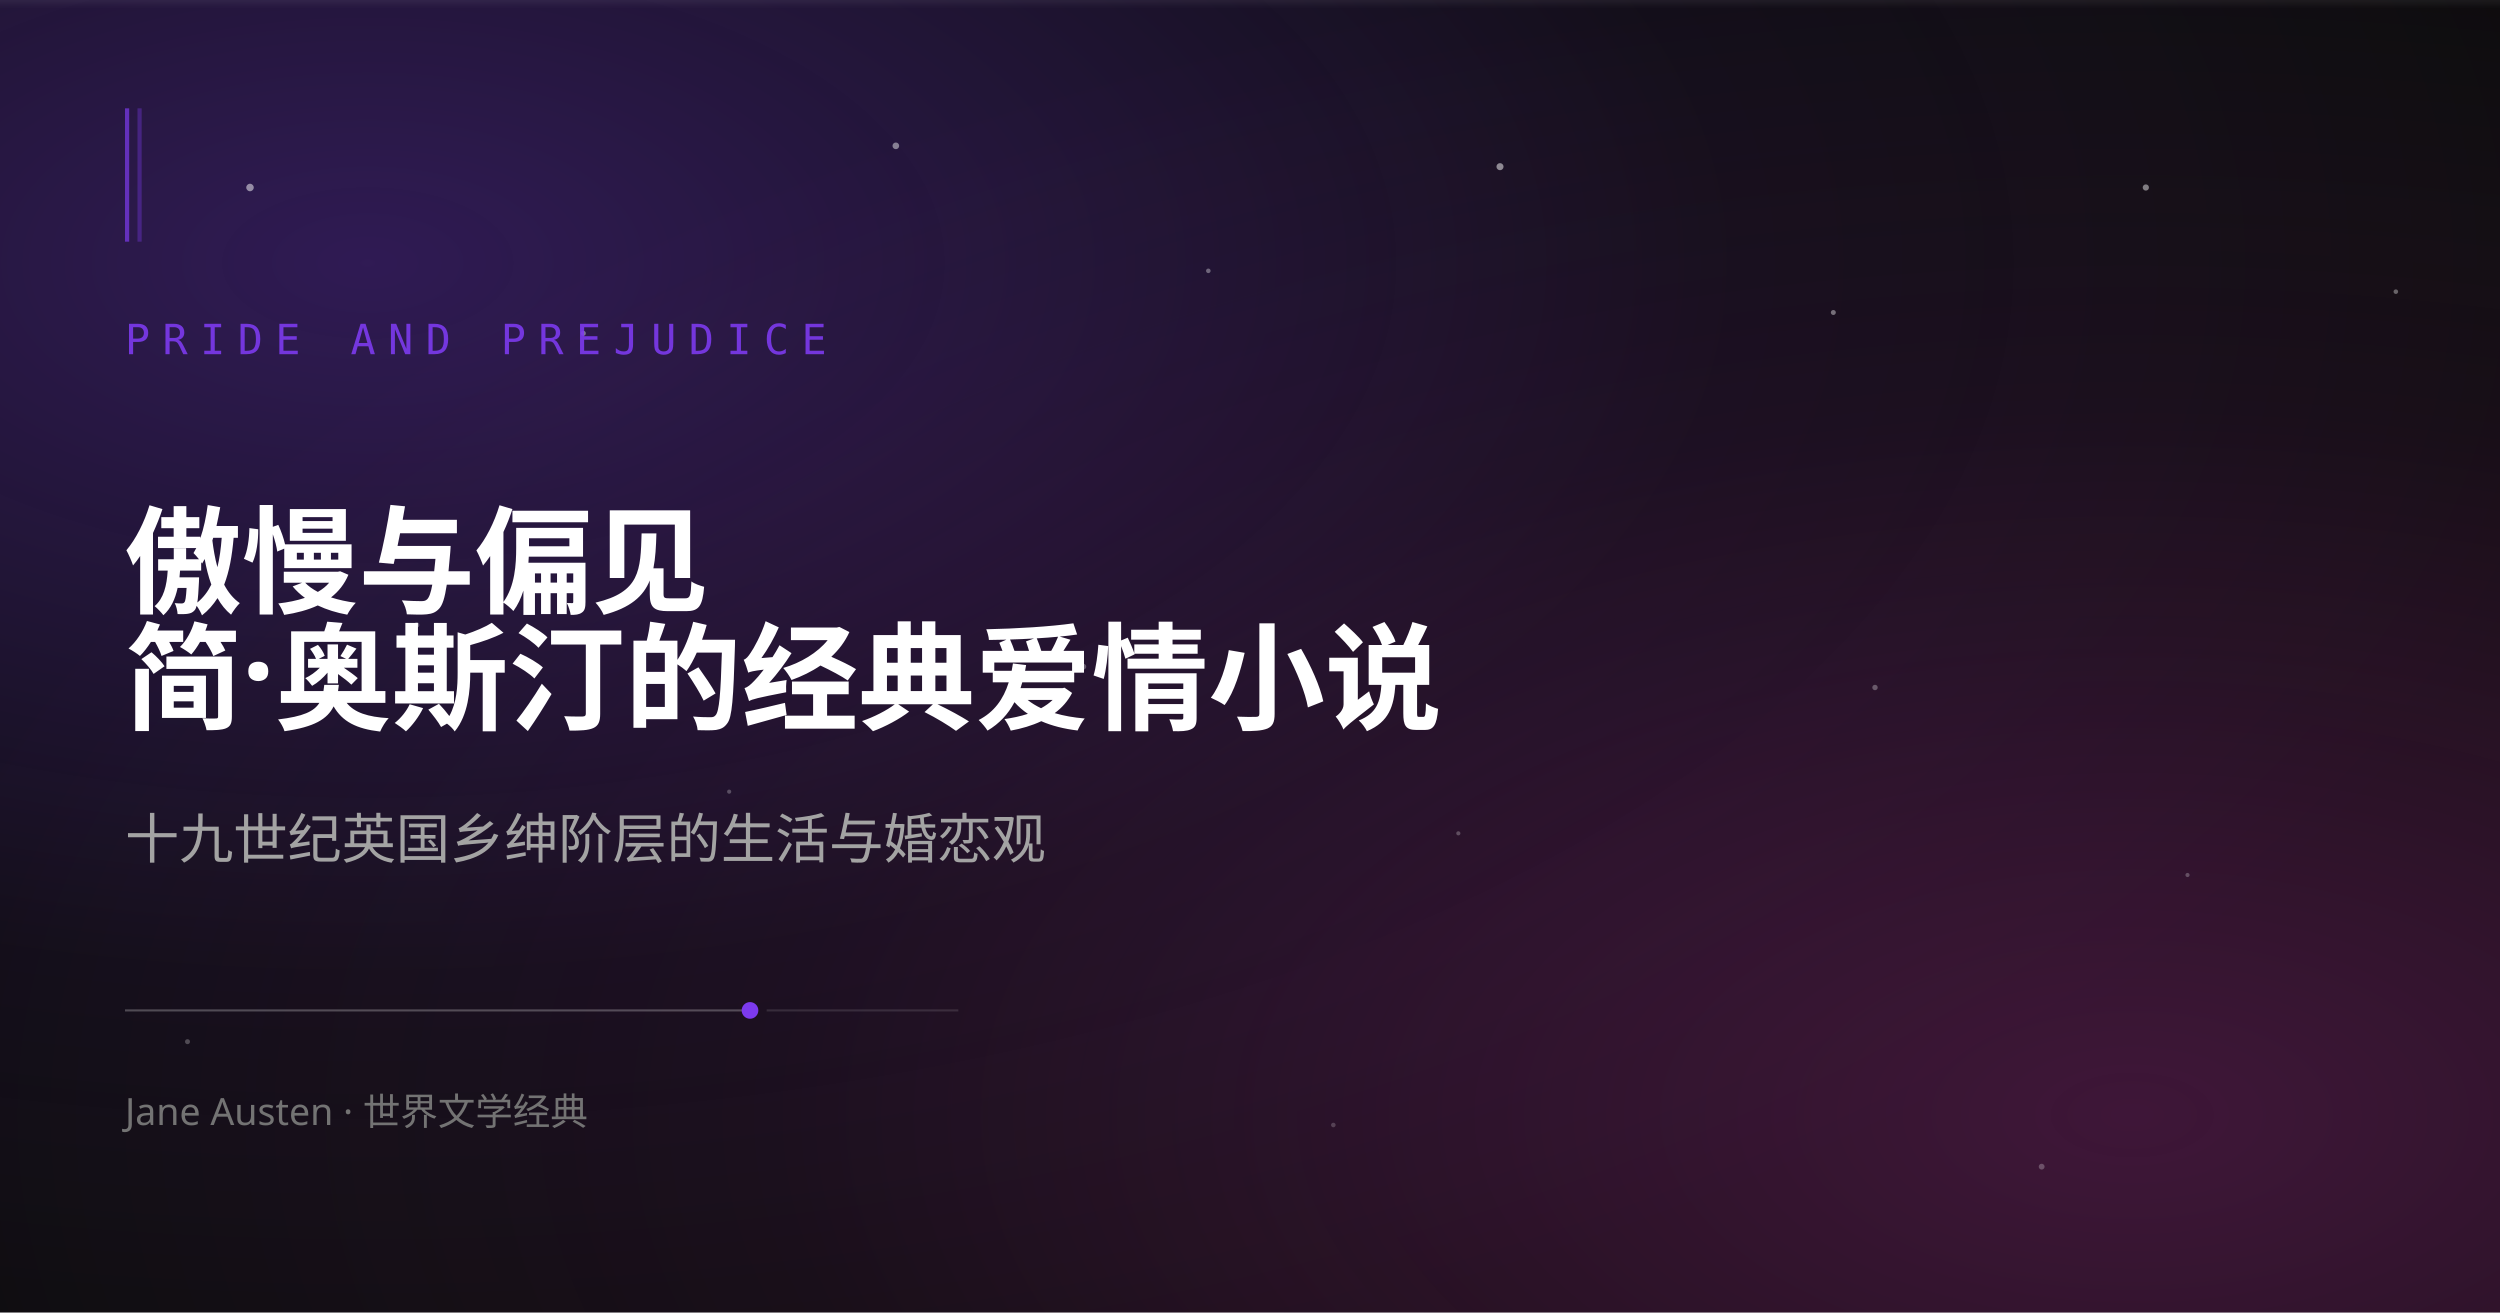
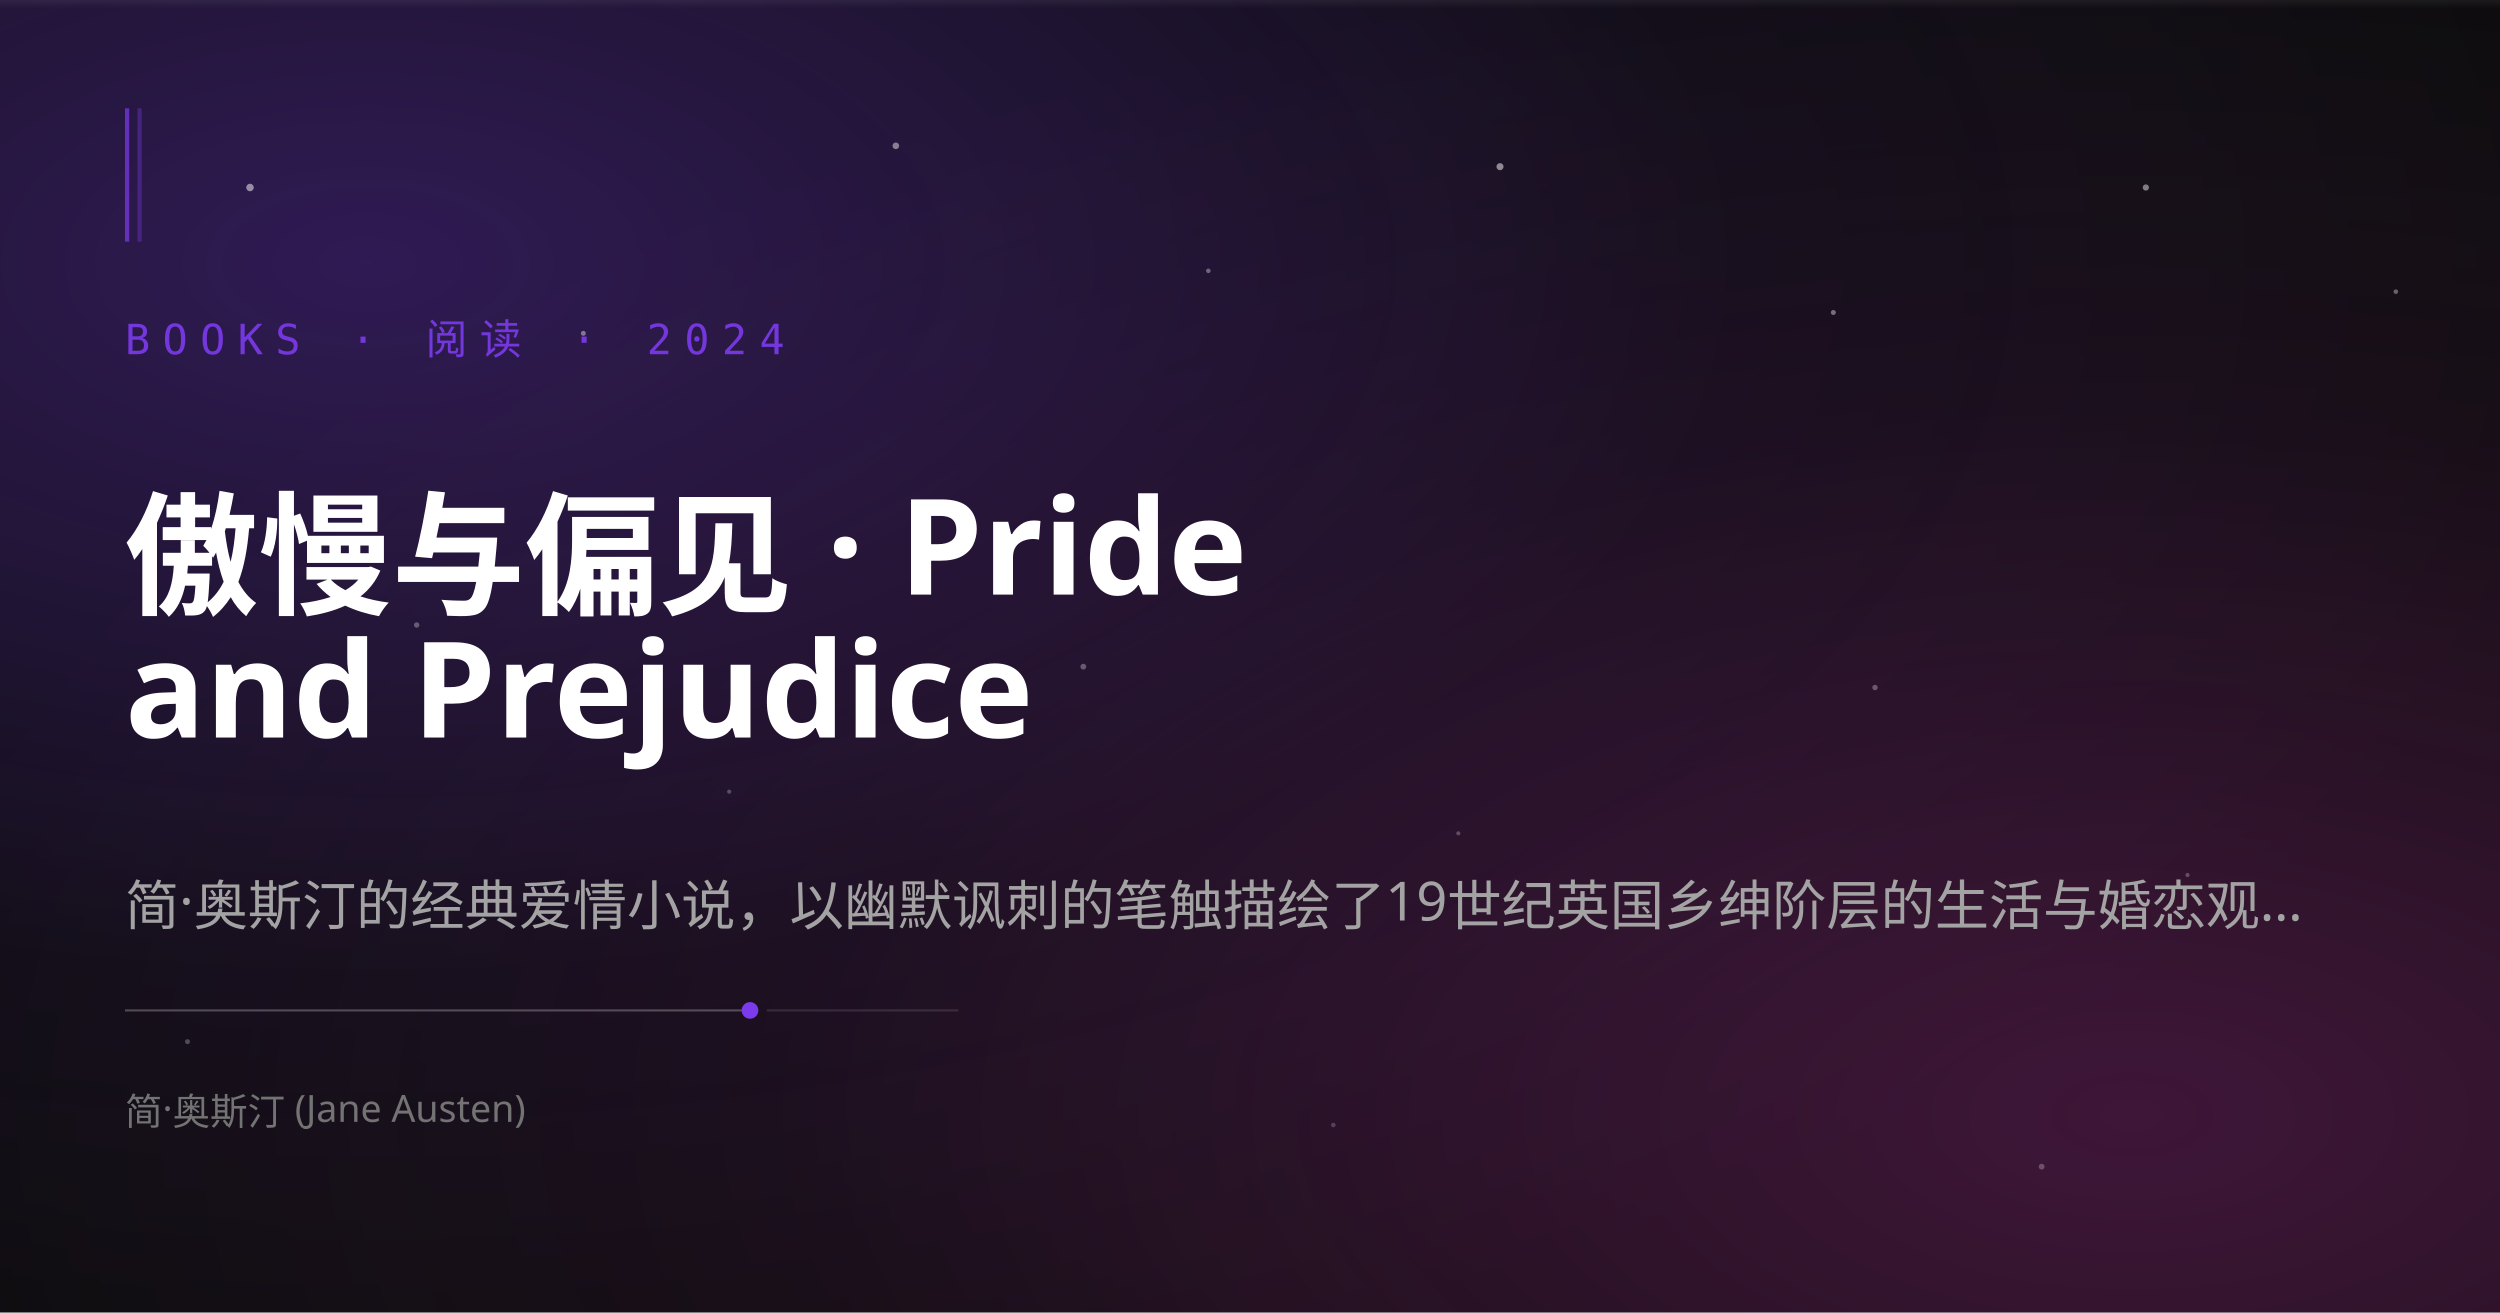
<svg xmlns="http://www.w3.org/2000/svg" width="1200" height="630" viewBox="0 0 1200 630">
  <defs>
    <radialGradient id="glow1" cx="0.15" cy="0.2" r="0.9">
      <stop offset="0%" stop-color="#7C3AED" stop-opacity="0.32" />
      <stop offset="60%" stop-color="#7C3AED" stop-opacity="0.06" />
      <stop offset="100%" stop-color="#7C3AED" stop-opacity="0" />
    </radialGradient>
    <radialGradient id="glow2" cx="0.85" cy="0.85" r="0.9">
      <stop offset="0%" stop-color="#F33BD6" stop-opacity="0.22" />
      <stop offset="60%" stop-color="#F33BD6" stop-opacity="0.05" />
      <stop offset="100%" stop-color="#F33BD6" stop-opacity="0" />
    </radialGradient>
    <linearGradient id="fade" x1="0" y1="0" x2="0" y2="1">
      <stop offset="0%" stop-color="#ffffff" stop-opacity="0.06" />
      <stop offset="100%" stop-color="#ffffff" stop-opacity="0" />
    </linearGradient>
  </defs>
  <rect width="1200" height="630" fill="#0c0c0c" />
  <rect width="1200" height="630" fill="url(#glow1)" />
  <rect width="1200" height="630" fill="url(#glow2)" />
  <g fill="#ffffff">
    <circle cx="120" cy="90" r="1.8" opacity="0.5" />
    <circle cx="280" cy="160" r="1.2" opacity="0.4" />
    <circle cx="430" cy="70" r="1.6" opacity="0.45" />
    <circle cx="580" cy="130" r="1.1" opacity="0.35" />
    <circle cx="720" cy="80" r="1.7" opacity="0.5" />
    <circle cx="880" cy="150" r="1.2" opacity="0.4" />
    <circle cx="1030" cy="90" r="1.5" opacity="0.45" />
    <circle cx="1150" cy="140" r="1.1" opacity="0.35" />
    <circle cx="200" cy="300" r="1.3" opacity="0.3" />
-     <circle cx="350" cy="380" r="1.0" opacity="0.25" />
+     <circle cx="350" cy="380" r="1" opacity="0.25" />
    <circle cx="520" cy="320" r="1.4" opacity="0.3" />
-     <circle cx="700" cy="400" r="1.0" opacity="0.25" />
+     <circle cx="700" cy="400" r="1" opacity="0.25" />
    <circle cx="900" cy="330" r="1.3" opacity="0.3" />
-     <circle cx="1050" cy="420" r="1.0" opacity="0.25" />
+     <circle cx="1050" cy="420" r="1" opacity="0.25" />
    <circle cx="90" cy="500" r="1.2" opacity="0.25" />
    <circle cx="640" cy="540" r="1.1" opacity="0.2" />
    <circle cx="980" cy="560" r="1.4" opacity="0.25" />
  </g>
  <rect width="1200" height="4" fill="url(#fade)" />
  <rect x="60" y="52" width="2" height="64" fill="#7C3AED" opacity="0.7" />
  <rect x="66" y="52" width="2" height="64" fill="#7C3AED" opacity="0.35" />
-   <text x="60" y="170" font-family="monospace" font-size="20" letter-spacing="6" fill="#7C3AED" opacity="0.9">PRIDE AND PREJUDICE</text>
-   <text x="60" y="290" font-family="Noto Serif SC" font-size="56" font-weight="bold" fill="#ffffff">傲慢与偏见</text>
-   <text x="60" y="346" font-family="Noto Serif SC" font-size="56" font-weight="bold" fill="#ffffff">简·奥斯汀的经典爱情小说</text>
-   <text x="60" y="412" font-family="Noto Sans SC" font-size="26" fill="#a3a3a3">十九世纪英国乡绅阶层的生活与婚恋观</text>
+   <text x="60" y="170" font-family="monospace" font-size="20" letter-spacing="6" fill="#7C3AED" opacity="0.9">BOOKS · 阅读 · 2024</text>
+   <text x="60" y="290" font-family="Noto Serif SC" font-size="64" font-weight="bold" fill="#ffffff">傲慢与偏见 · Pride</text>
+   <text x="60" y="354" font-family="Noto Serif SC" font-size="64" font-weight="bold" fill="#ffffff">and Prejudice</text>
+   <text x="60" y="444" font-family="Noto Sans SC" font-size="26" fill="#a3a3a3">简·奥斯汀的经典爱情小说，以幽默讽刺的笔触描绘了19世纪英国乡绅阶层的生活与婚恋观…</text>
  <line x1="60" y1="485" x2="360" y2="485" stroke="#ffffff" stroke-opacity="0.25" stroke-width="1" />
  <circle cx="360" cy="485" r="4" fill="#7C3AED" />
  <line x1="368" y1="485" x2="460" y2="485" stroke="#ffffff" stroke-opacity="0.12" stroke-width="1" />
-   <text x="60" y="540" font-family="Noto Sans SC" font-size="18" fill="#737373">Jane Austen · 世界文学经典</text>
+   <text x="60" y="540" font-family="Noto Sans SC" font-size="18" fill="#737373">简·奥斯汀 (Jane Austen)</text>
</svg>
